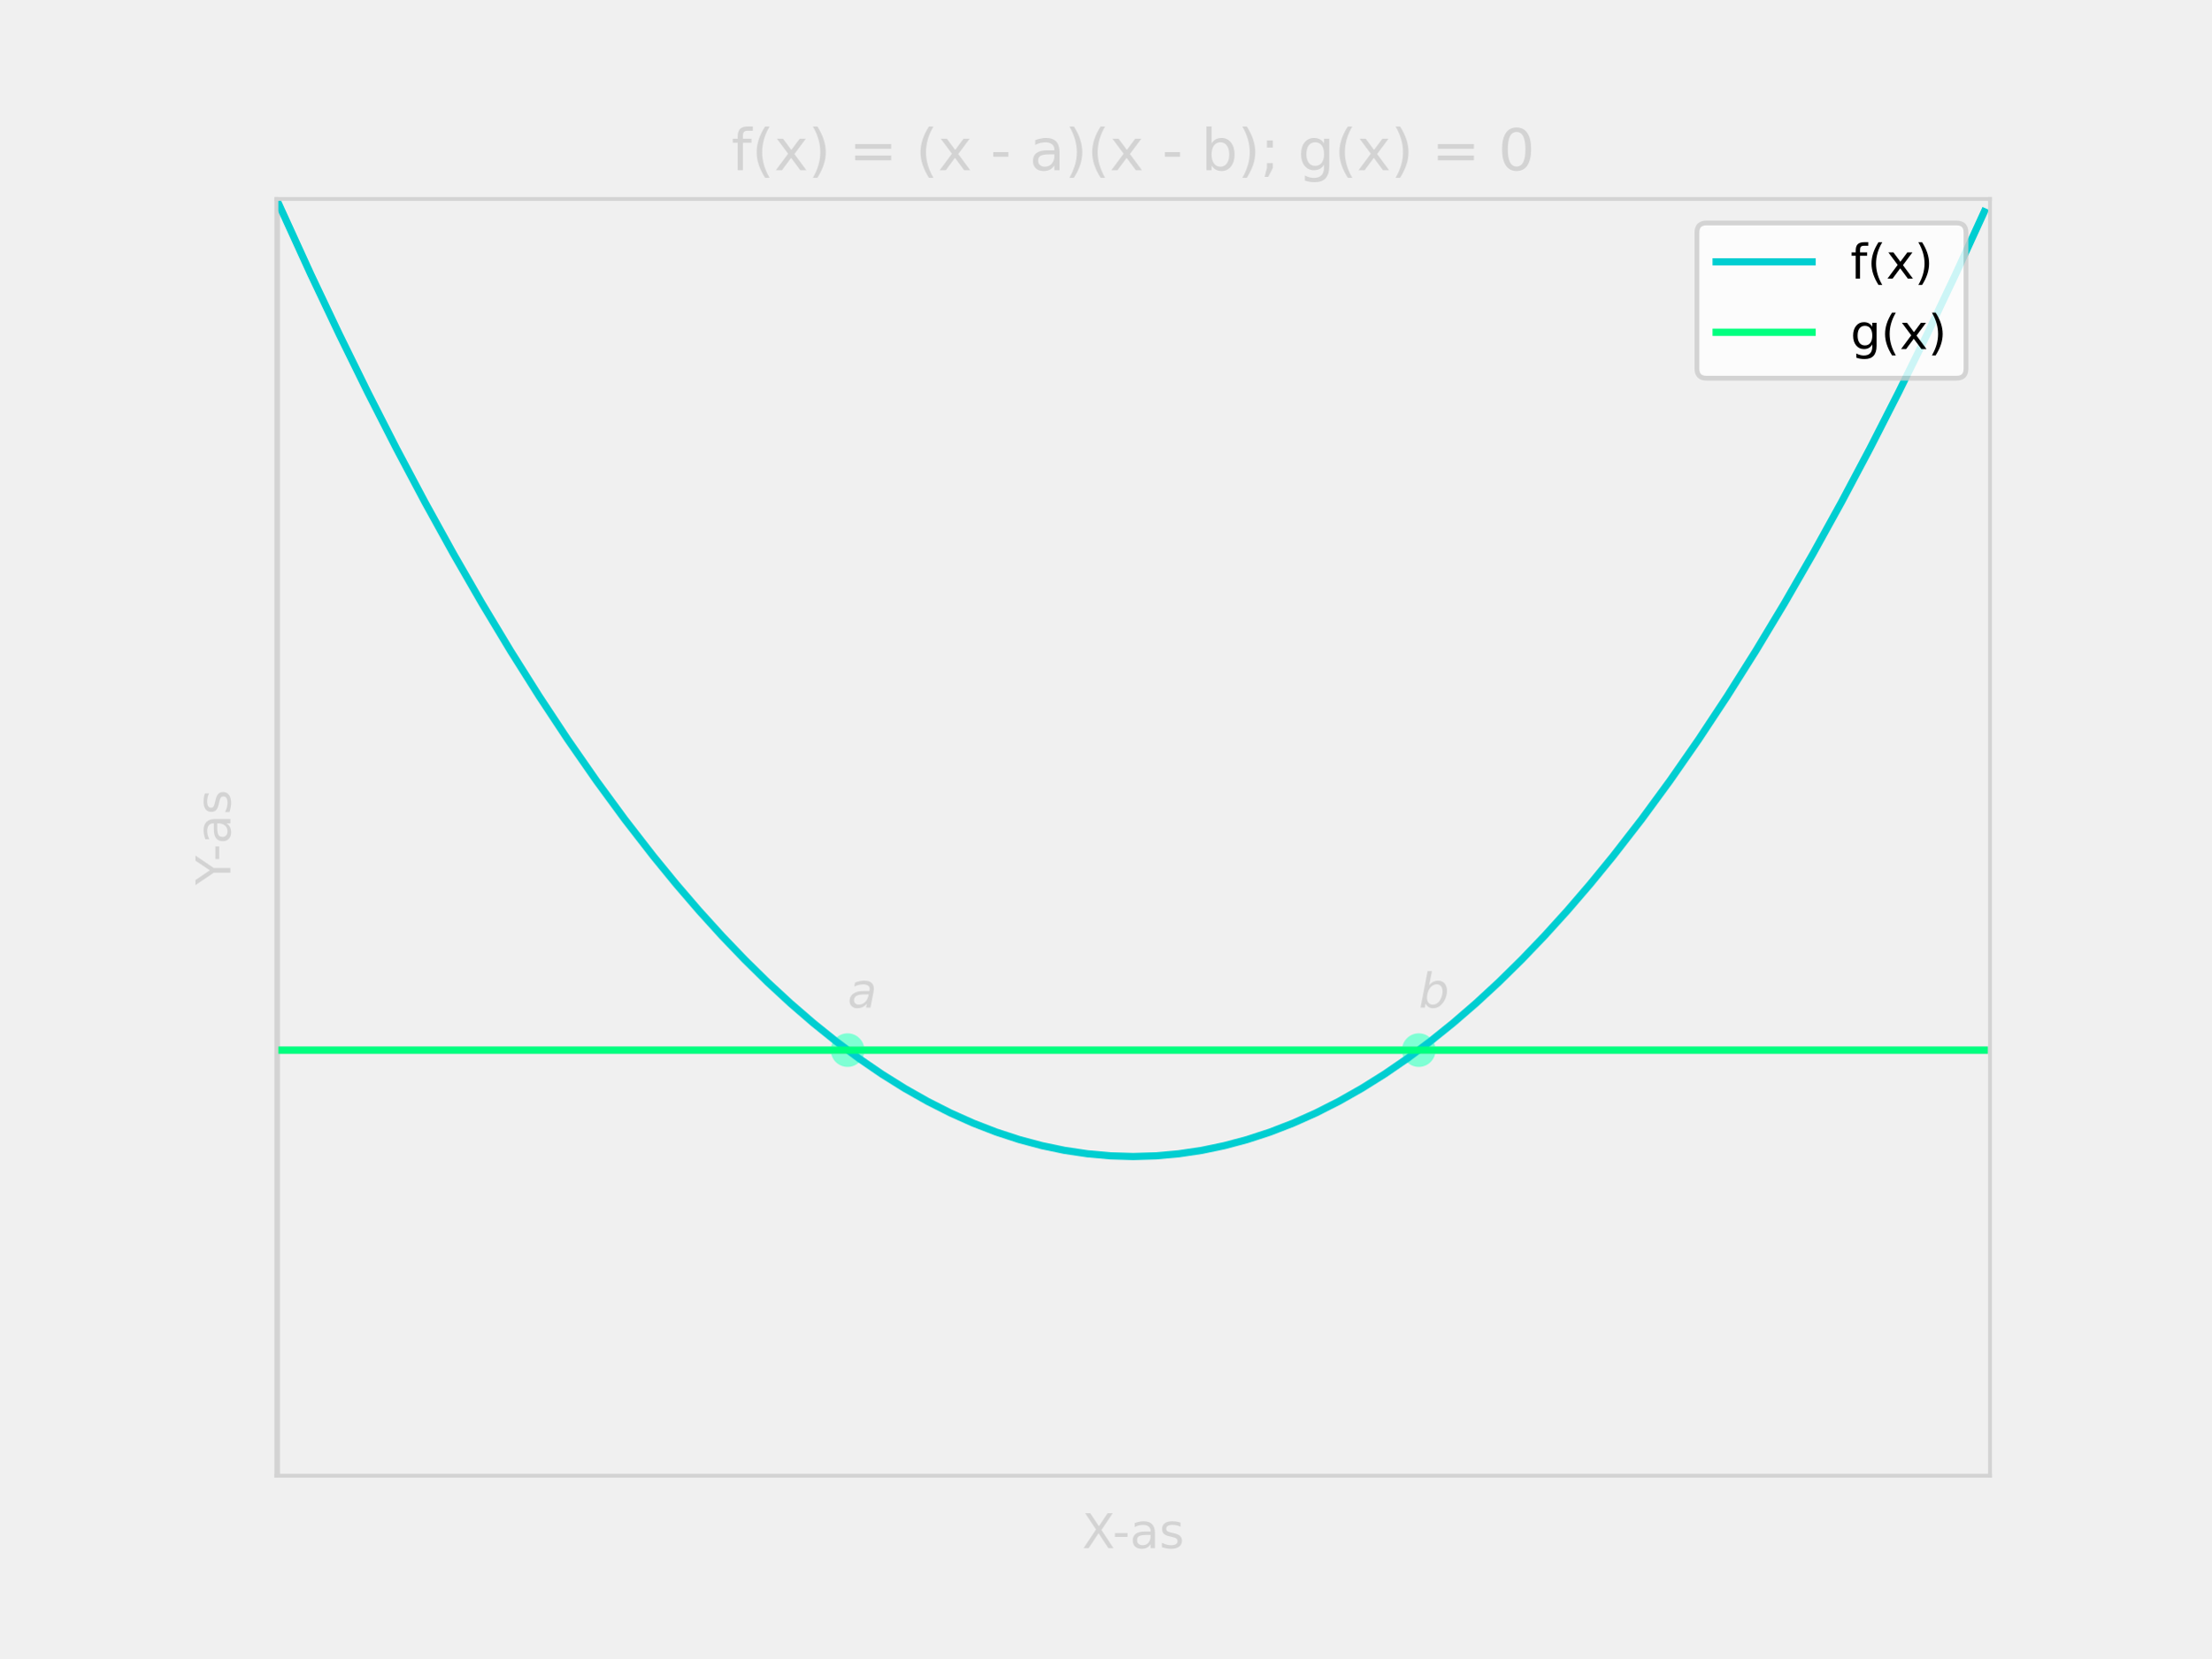
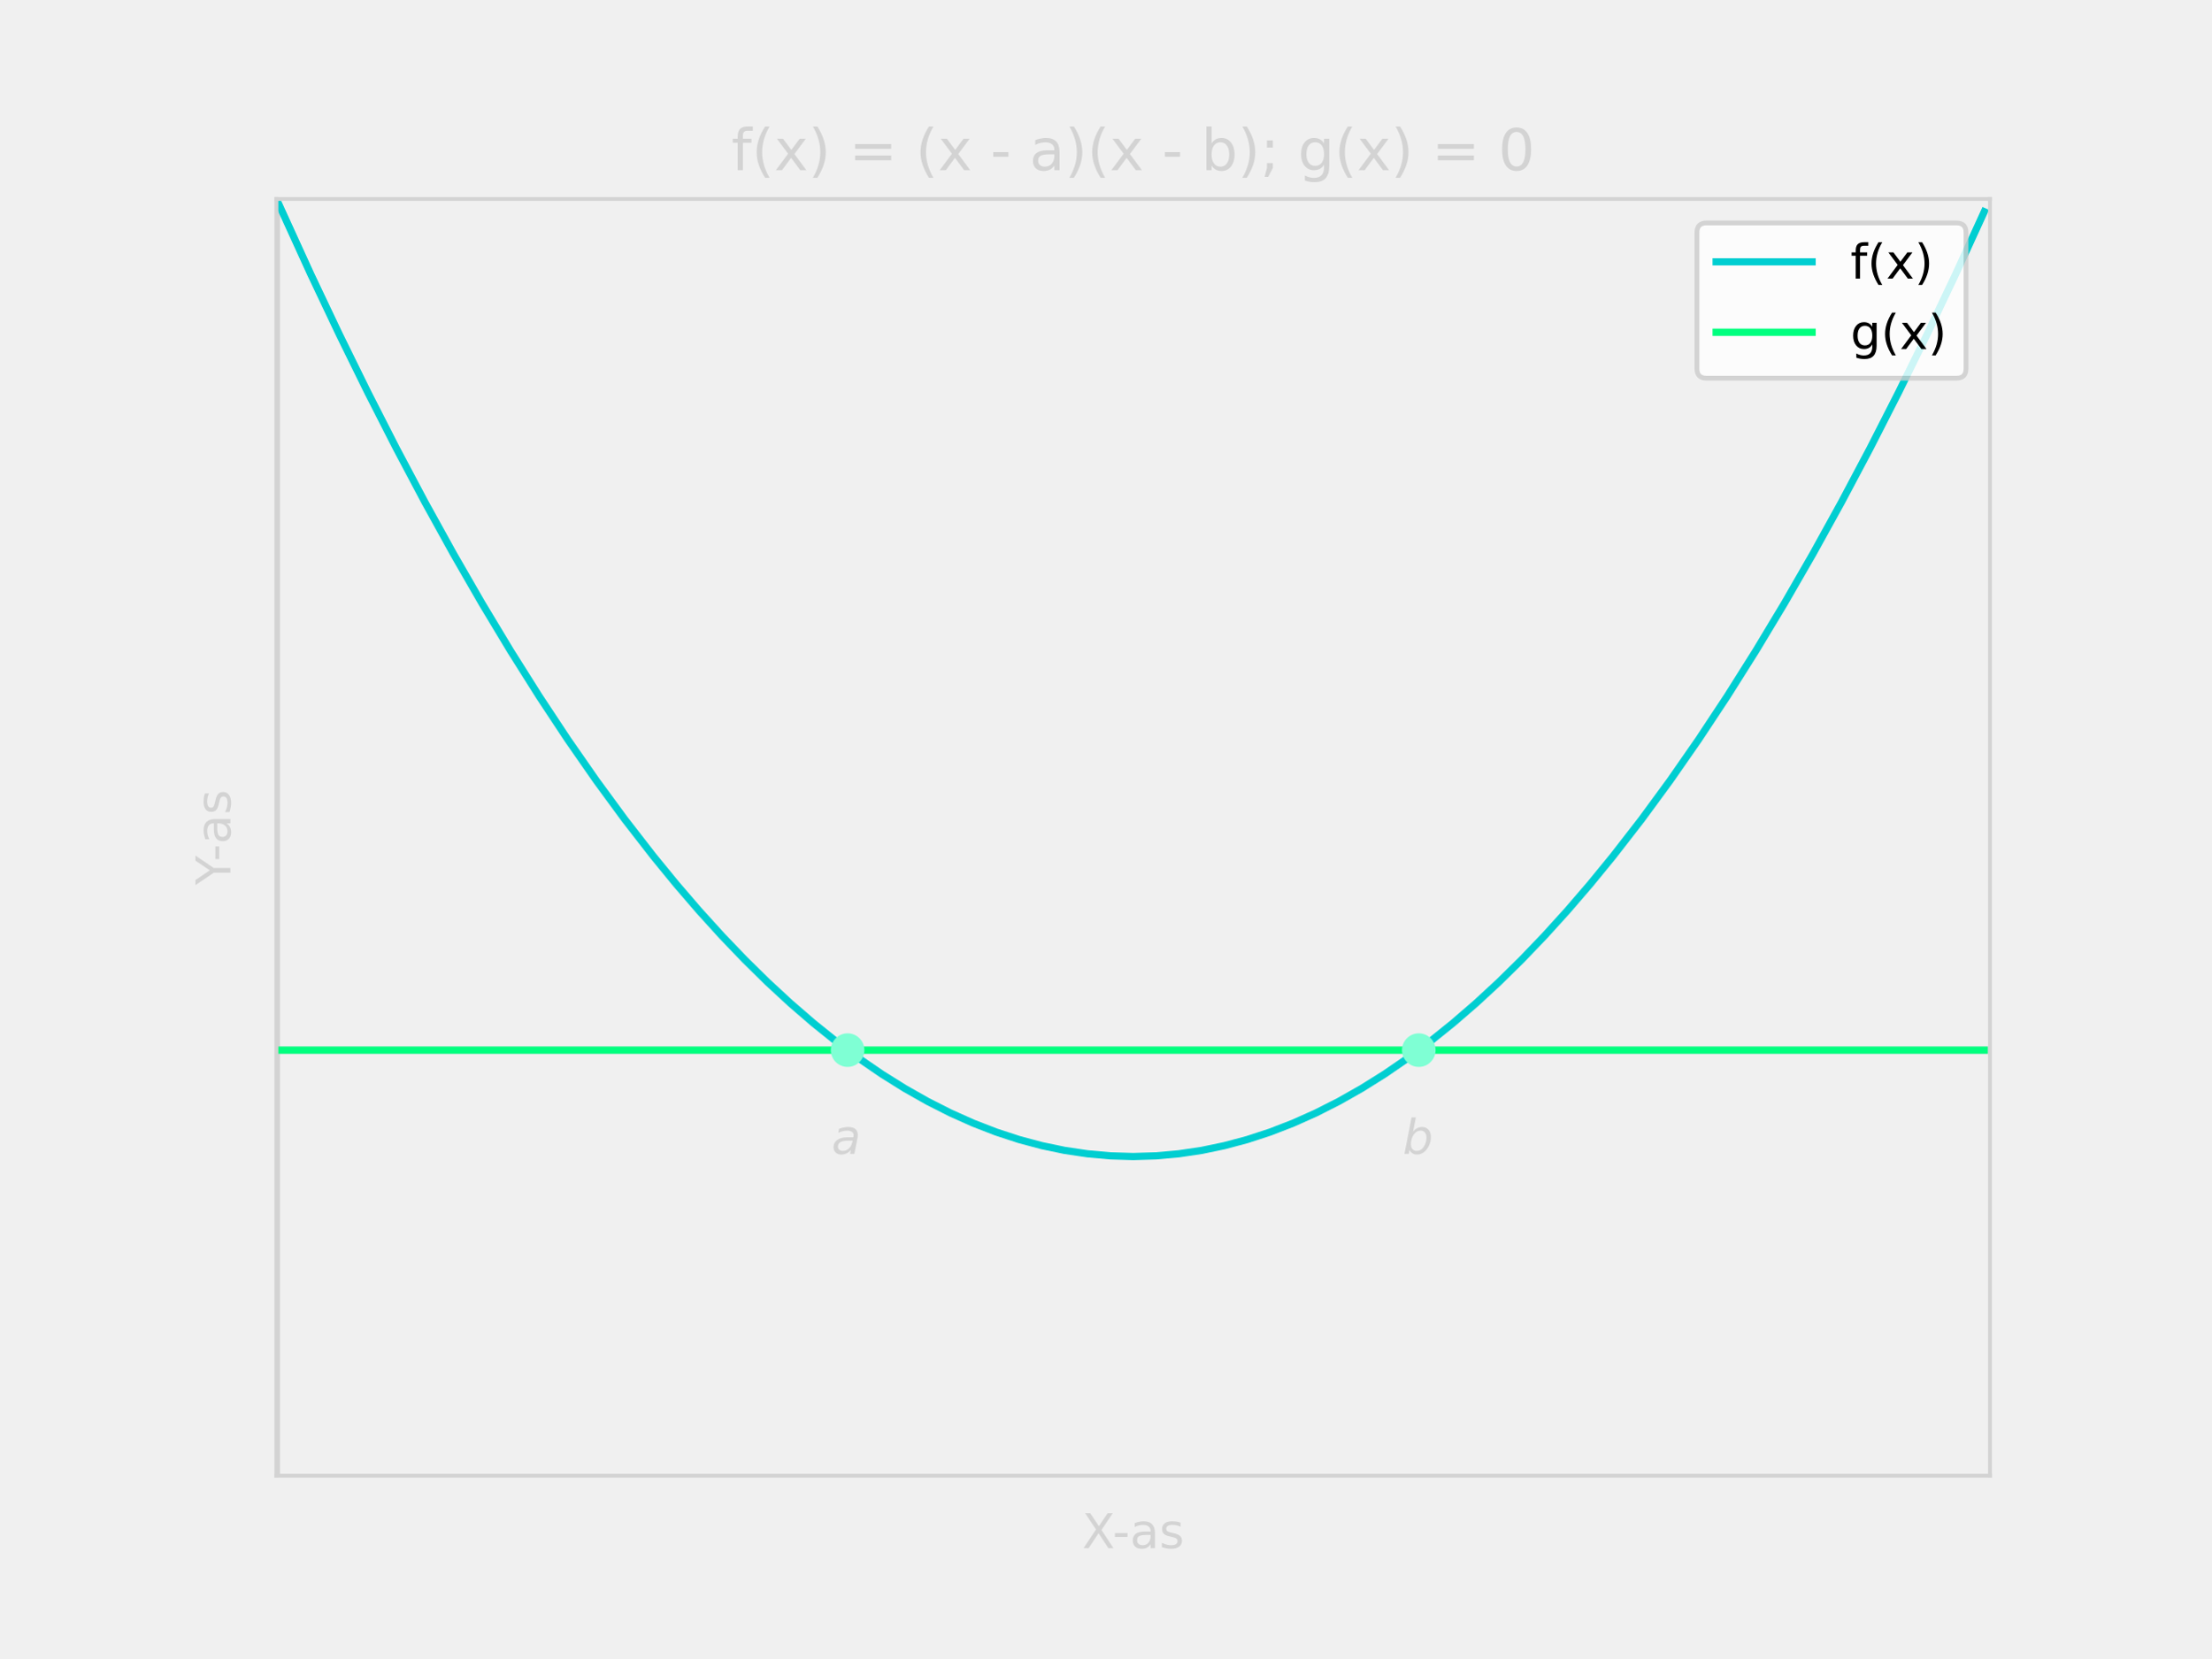
<svg xmlns="http://www.w3.org/2000/svg" xmlns:xlink="http://www.w3.org/1999/xlink" width="460.8pt" height="345.6pt" viewBox="0 0 460.8 345.6" version="1.1">
  <defs>
    <style type="text/css">*{stroke-linejoin: round; stroke-linecap: butt}</style>
  </defs>
  <g id="figure_1">
    <g id="patch_1">
      <path d="M 0 345.6  L 460.8 345.6  L 460.8 0  L 0 0  z " style="fill: none" />
    </g>
    <g id="axes_1">
      <g id="patch_2">
        <path d="M 57.6 307.584  L 414.72 307.584  L 414.72 41.472  L 57.6 41.472  z " style="fill: none" />
      </g>
-       <g id="PathCollection_1">
-         <defs>
-           <path id="ma9a8b2cfa6" d="M 0 3  C 0.796 3 1.559 2.684 2.121 2.121  C 2.684 1.559 3 0.796 3 0  C 3 -0.796 2.684 -1.559 2.121 -2.121  C 1.559 -2.684 0.796 -3 0 -3  C -0.796 -3 -1.559 -2.684 -2.121 -2.121  C -2.684 -1.559 -3 -0.796 -3 0  C -3 0.796 -2.684 1.559 -2.121 2.121  C -1.559 2.684 -0.796 3 0 3  z " style="stroke: #7fffd4" />
-         </defs>
-         <g clip-path="url(#p758346fc8b)">
-           <use xlink:href="#ma9a8b2cfa6" x="176.64" y="218.88" style="fill: #7fffd4; stroke: #7fffd4" />
-         </g>
+       <g id="LineCollection_1">
+         <path d="M 57.6 218.88  L 414.72 218.88  " clip-path="url(#pec67874903)" style="fill: none; stroke: #d3d3d3; stroke-width: 1.5" />
      </g>
-       <g id="PathCollection_2">
-         <g clip-path="url(#p758346fc8b)">
-           <use xlink:href="#ma9a8b2cfa6" x="295.68" y="218.88" style="fill: #7fffd4; stroke: #7fffd4" />
-         </g>
+       <g id="LineCollection_2">
+         <path d="M 57.6 307.584  L 57.6 41.472  " clip-path="url(#pec67874903)" style="fill: none; stroke: #d3d3d3; stroke-width: 1.5" />
      </g>
      <g id="matplotlib.axis_1">
        <g id="text_1">
          <g style="fill: #d3d3d3" transform="translate(225.5123 322.6824)scale(0.1 -0.1)">
            <defs>
              <path id="DejaVuSans-58" d="M 403 4666  L 1081 4666  L 2241 2931  L 3406 4666  L 4084 4666  L 2584 2425  L 4184 0  L 3506 0  L 2194 1984  L 872 0  L 191 0  L 1856 2491  L 403 4666  z " transform="scale(0.015625)" />
              <path id="DejaVuSans-2d" d="M 313 2009  L 1997 2009  L 1997 1497  L 313 1497  L 313 2009  z " transform="scale(0.015625)" />
              <path id="DejaVuSans-61" d="M 2194 1759  Q 1497 1759 1228 1600  Q 959 1441 959 1056  Q 959 750 1161 570  Q 1363 391 1709 391  Q 2188 391 2477 730  Q 2766 1069 2766 1631  L 2766 1759  L 2194 1759  z M 3341 1997  L 3341 0  L 2766 0  L 2766 531  Q 2569 213 2275 61  Q 1981 -91 1556 -91  Q 1019 -91 701 211  Q 384 513 384 1019  Q 384 1609 779 1909  Q 1175 2209 1959 2209  L 2766 2209  L 2766 2266  Q 2766 2663 2505 2880  Q 2244 3097 1772 3097  Q 1472 3097 1187 3025  Q 903 2953 641 2809  L 641 3341  Q 956 3463 1253 3523  Q 1550 3584 1831 3584  Q 2591 3584 2966 3190  Q 3341 2797 3341 1997  z " transform="scale(0.015625)" />
              <path id="DejaVuSans-73" d="M 2834 3397  L 2834 2853  Q 2591 2978 2328 3040  Q 2066 3103 1784 3103  Q 1356 3103 1142 2972  Q 928 2841 928 2578  Q 928 2378 1081 2264  Q 1234 2150 1697 2047  L 1894 2003  Q 2506 1872 2764 1633  Q 3022 1394 3022 966  Q 3022 478 2636 193  Q 2250 -91 1575 -91  Q 1294 -91 989 -36  Q 684 19 347 128  L 347 722  Q 666 556 975 473  Q 1284 391 1588 391  Q 1994 391 2212 530  Q 2431 669 2431 922  Q 2431 1156 2273 1281  Q 2116 1406 1581 1522  L 1381 1569  Q 847 1681 609 1914  Q 372 2147 372 2553  Q 372 3047 722 3315  Q 1072 3584 1716 3584  Q 2034 3584 2315 3537  Q 2597 3491 2834 3397  z " transform="scale(0.015625)" />
            </defs>
            <use xlink:href="#DejaVuSans-58" />
            <use xlink:href="#DejaVuSans-2d" x="63.506" />
            <use xlink:href="#DejaVuSans-61" x="99.59" />
            <use xlink:href="#DejaVuSans-73" x="160.869" />
          </g>
        </g>
      </g>
      <g id="matplotlib.axis_2">
        <g id="text_2">
          <g style="fill: #d3d3d3" transform="translate(48.02031 184.4608)rotate(-90)scale(0.1 -0.1)">
            <defs>
              <path id="DejaVuSans-59" d="M -13 4666  L 666 4666  L 1959 2747  L 3244 4666  L 3922 4666  L 2272 2222  L 2272 0  L 1638 0  L 1638 2222  L -13 4666  z " transform="scale(0.015625)" />
            </defs>
            <use xlink:href="#DejaVuSans-59" />
            <use xlink:href="#DejaVuSans-2d" x="49.209" />
            <use xlink:href="#DejaVuSans-61" x="85.293" />
            <use xlink:href="#DejaVuSans-73" x="146.572" />
          </g>
        </g>
      </g>
-       <g id="LineCollection_1">
-         <path d="M 57.6 218.88  L 414.72 218.88  " clip-path="url(#p758346fc8b)" style="fill: none; stroke: #d3d3d3; stroke-width: 1.5" />
-       </g>
-       <g id="LineCollection_2">
-         <path d="M 57.6 307.584  L 57.6 41.472  " clip-path="url(#p758346fc8b)" style="fill: none; stroke: #d3d3d3; stroke-width: 1.5" />
-       </g>
      <g id="line2d_1">
-         <path d="M 57.6 41.472  L 64.742 57.119  L 70.694 69.671  L 76.646 81.779  L 82.598 93.444  L 88.55 104.665  L 94.502 115.442  L 100.454 125.776  L 106.406 135.667  L 112.358 145.114  L 118.31 154.117  L 124.262 162.677  L 130.214 170.794  L 136.166 178.466  L 140.928 184.285  L 145.69 189.821  L 150.451 195.072  L 155.213 200.039  L 159.974 204.723  L 164.736 209.123  L 169.498 213.238  L 174.259 217.07  L 179.021 220.619  L 183.782 223.883  L 188.544 226.863  L 193.306 229.56  L 198.067 231.973  L 202.829 234.102  L 207.59 235.947  L 212.352 237.508  L 217.114 238.785  L 221.875 239.779  L 226.637 240.488  L 231.398 240.914  L 236.16 241.056  L 240.922 240.914  L 245.683 240.488  L 250.445 239.779  L 255.206 238.785  L 259.968 237.508  L 264.73 235.947  L 269.491 234.102  L 274.253 231.973  L 279.014 229.56  L 283.776 226.863  L 288.538 223.883  L 293.299 220.619  L 298.061 217.07  L 302.822 213.238  L 307.584 209.123  L 312.346 204.723  L 317.107 200.039  L 321.869 195.072  L 326.63 189.821  L 331.392 184.285  L 336.154 178.466  L 342.106 170.794  L 348.058 162.677  L 354.01 154.117  L 359.962 145.114  L 365.914 135.667  L 371.866 125.776  L 377.818 115.442  L 383.77 104.665  L 389.722 93.444  L 395.674 81.779  L 401.626 69.671  L 407.578 57.119  L 413.53 44.124  L 413.53 44.124  " clip-path="url(#p758346fc8b)" style="fill: none; stroke: #00ced1; stroke-width: 1.5; stroke-linecap: square" />
+         <path d="M 57.6 41.472  L 64.742 57.119  L 70.694 69.671  L 76.646 81.779  L 82.598 93.444  L 88.55 104.665  L 94.502 115.442  L 100.454 125.776  L 106.406 135.667  L 112.358 145.114  L 118.31 154.117  L 124.262 162.677  L 130.214 170.794  L 136.166 178.466  L 140.928 184.285  L 145.69 189.821  L 150.451 195.072  L 155.213 200.039  L 159.974 204.723  L 164.736 209.123  L 169.498 213.238  L 174.259 217.07  L 179.021 220.619  L 183.782 223.883  L 188.544 226.863  L 193.306 229.56  L 198.067 231.973  L 202.829 234.102  L 207.59 235.947  L 212.352 237.508  L 217.114 238.785  L 221.875 239.779  L 226.637 240.488  L 231.398 240.914  L 236.16 241.056  L 240.922 240.914  L 245.683 240.488  L 250.445 239.779  L 255.206 238.785  L 259.968 237.508  L 264.73 235.947  L 269.491 234.102  L 274.253 231.973  L 279.014 229.56  L 283.776 226.863  L 288.538 223.883  L 293.299 220.619  L 298.061 217.07  L 302.822 213.238  L 307.584 209.123  L 312.346 204.723  L 317.107 200.039  L 321.869 195.072  L 326.63 189.821  L 331.392 184.285  L 336.154 178.466  L 342.106 170.794  L 348.058 162.677  L 354.01 154.117  L 359.962 145.114  L 365.914 135.667  L 371.866 125.776  L 377.818 115.442  L 383.77 104.665  L 389.722 93.444  L 395.674 81.779  L 401.626 69.671  L 407.578 57.119  L 413.53 44.124  L 413.53 44.124  " clip-path="url(#pec67874903)" style="fill: none; stroke: #00ced1; stroke-width: 1.5; stroke-linecap: square" />
      </g>
      <g id="line2d_2">
-         <path d="M 57.6 218.88  L 413.53 218.88  L 413.53 218.88  " clip-path="url(#p758346fc8b)" style="fill: none; stroke: #00ff7f; stroke-width: 1.5; stroke-linecap: square" />
+         <path d="M 57.6 218.88  L 413.53 218.88  L 413.53 218.88  " clip-path="url(#pec67874903)" style="fill: none; stroke: #00ff7f; stroke-width: 1.5; stroke-linecap: square" />
      </g>
      <g id="patch_3">
        <path d="M 57.6 307.584  L 57.6 41.472  " style="fill: none; stroke: #d3d3d3; stroke-width: 0.8; stroke-linejoin: miter; stroke-linecap: square" />
      </g>
      <g id="patch_4">
        <path d="M 414.72 307.584  L 414.72 41.472  " style="fill: none; stroke: #d3d3d3; stroke-width: 0.8; stroke-linejoin: miter; stroke-linecap: square" />
      </g>
      <g id="patch_5">
        <path d="M 57.6 307.584  L 414.72 307.584  " style="fill: none; stroke: #d3d3d3; stroke-width: 0.8; stroke-linejoin: miter; stroke-linecap: square" />
      </g>
      <g id="patch_6">
        <path d="M 57.6 41.472  L 414.72 41.472  " style="fill: none; stroke: #d3d3d3; stroke-width: 0.8; stroke-linejoin: miter; stroke-linecap: square" />
      </g>
      <g id="text_3">
-         <g style="fill: #d3d3d3" transform="translate(176.64 210.0096)scale(0.1 -0.1)">
+         <g style="fill: #d3d3d3" transform="translate(173.292 240.5016)scale(0.1 -0.1)">
          <defs>
            <path id="DejaVuSans-Oblique-61" d="M 3438 1997  L 3047 0  L 2472 0  L 2578 531  Q 2325 219 2001 64  Q 1678 -91 1281 -91  Q 834 -91 548 182  Q 263 456 263 884  Q 263 1497 752 1853  Q 1241 2209 2100 2209  L 2900 2209  L 2931 2363  Q 2938 2388 2941 2417  Q 2944 2447 2944 2509  Q 2944 2788 2717 2942  Q 2491 3097 2081 3097  Q 1800 3097 1504 3025  Q 1209 2953 897 2809  L 997 3341  Q 1322 3463 1633 3523  Q 1944 3584 2234 3584  Q 2853 3584 3176 3315  Q 3500 3047 3500 2534  Q 3500 2431 3484 2292  Q 3469 2153 3438 1997  z M 2816 1759  L 2241 1759  Q 1534 1759 1195 1570  Q 856 1381 856 984  Q 856 709 1029 553  Q 1203 397 1509 397  Q 1978 397 2328 733  Q 2678 1069 2791 1631  L 2816 1759  z " transform="scale(0.015625)" />
          </defs>
          <use xlink:href="#DejaVuSans-Oblique-61" />
        </g>
      </g>
      <g id="text_4">
-         <g style="fill: #d3d3d3" transform="translate(295.68 210.0096)scale(0.1 -0.1)">
+         <g style="fill: #d3d3d3" transform="translate(292.332 240.5016)scale(0.1 -0.1)">
          <defs>
            <path id="DejaVuSans-Oblique-62" d="M 3169 2138  Q 3169 2591 2961 2847  Q 2753 3103 2388 3103  Q 2122 3103 1889 2973  Q 1656 2844 1484 2597  Q 1303 2338 1198 1995  Q 1094 1653 1094 1313  Q 1094 881 1298 636  Q 1503 391 1863 391  Q 2134 391 2365 517  Q 2597 644 2772 891  Q 2950 1147 3059 1487  Q 3169 1828 3169 2138  z M 1381 2969  Q 1594 3256 1914 3420  Q 2234 3584 2584 3584  Q 3122 3584 3439 3221  Q 3756 2859 3756 2241  Q 3756 1734 3570 1259  Q 3384 784 3041 416  Q 2816 172 2522 40  Q 2228 -91 1906 -91  Q 1566 -91 1316 65  Q 1066 222 909 531  L 806 0  L 231 0  L 1178 4863  L 1753 4863  L 1381 2969  z " transform="scale(0.015625)" />
          </defs>
          <use xlink:href="#DejaVuSans-Oblique-62" transform="translate(0 0.015625)" />
+         </g>
+       </g>
+       <g id="PathCollection_1">
+         <defs>
+           <path id="me5343b9563" d="M 0 3  C 0.796 3 1.559 2.684 2.121 2.121  C 2.684 1.559 3 0.796 3 0  C 3 -0.796 2.684 -1.559 2.121 -2.121  C 1.559 -2.684 0.796 -3 0 -3  C -0.796 -3 -1.559 -2.684 -2.121 -2.121  C -2.684 -1.559 -3 -0.796 -3 0  C -3 0.796 -2.684 1.559 -2.121 2.121  C -1.559 2.684 -0.796 3 0 3  z " style="stroke: #7fffd4" />
+         </defs>
+         <g clip-path="url(#pec67874903)">
+           <use xlink:href="#me5343b9563" x="176.64" y="218.88" style="fill: #7fffd4; stroke: #7fffd4" />
+         </g>
+       </g>
+       <g id="PathCollection_2">
+         <g clip-path="url(#pec67874903)">
+           <use xlink:href="#me5343b9563" x="295.68" y="218.88" style="fill: #7fffd4; stroke: #7fffd4" />
        </g>
      </g>
      <g id="text_5">
        <g style="fill: #d3d3d3" transform="translate(152.4347 35.472)scale(0.12 -0.12)">
          <defs>
            <path id="DejaVuSans-66" d="M 2375 4863  L 2375 4384  L 1825 4384  Q 1516 4384 1395 4259  Q 1275 4134 1275 3809  L 1275 3500  L 2222 3500  L 2222 3053  L 1275 3053  L 1275 0  L 697 0  L 697 3053  L 147 3053  L 147 3500  L 697 3500  L 697 3744  Q 697 4328 969 4595  Q 1241 4863 1831 4863  L 2375 4863  z " transform="scale(0.015625)" />
            <path id="DejaVuSans-28" d="M 1984 4856  Q 1566 4138 1362 3434  Q 1159 2731 1159 2009  Q 1159 1288 1364 580  Q 1569 -128 1984 -844  L 1484 -844  Q 1016 -109 783 600  Q 550 1309 550 2009  Q 550 2706 781 3412  Q 1013 4119 1484 4856  L 1984 4856  z " transform="scale(0.015625)" />
            <path id="DejaVuSans-78" d="M 3513 3500  L 2247 1797  L 3578 0  L 2900 0  L 1881 1375  L 863 0  L 184 0  L 1544 1831  L 300 3500  L 978 3500  L 1906 2253  L 2834 3500  L 3513 3500  z " transform="scale(0.015625)" />
            <path id="DejaVuSans-29" d="M 513 4856  L 1013 4856  Q 1481 4119 1714 3412  Q 1947 2706 1947 2009  Q 1947 1309 1714 600  Q 1481 -109 1013 -844  L 513 -844  Q 928 -128 1133 580  Q 1338 1288 1338 2009  Q 1338 2731 1133 3434  Q 928 4138 513 4856  z " transform="scale(0.015625)" />
            <path id="DejaVuSans-20" transform="scale(0.015625)" />
            <path id="DejaVuSans-3d" d="M 678 2906  L 4684 2906  L 4684 2381  L 678 2381  L 678 2906  z M 678 1631  L 4684 1631  L 4684 1100  L 678 1100  L 678 1631  z " transform="scale(0.015625)" />
            <path id="DejaVuSans-62" d="M 3116 1747  Q 3116 2381 2855 2742  Q 2594 3103 2138 3103  Q 1681 3103 1420 2742  Q 1159 2381 1159 1747  Q 1159 1113 1420 752  Q 1681 391 2138 391  Q 2594 391 2855 752  Q 3116 1113 3116 1747  z M 1159 2969  Q 1341 3281 1617 3432  Q 1894 3584 2278 3584  Q 2916 3584 3314 3078  Q 3713 2572 3713 1747  Q 3713 922 3314 415  Q 2916 -91 2278 -91  Q 1894 -91 1617 61  Q 1341 213 1159 525  L 1159 0  L 581 0  L 581 4863  L 1159 4863  L 1159 2969  z " transform="scale(0.015625)" />
            <path id="DejaVuSans-3b" d="M 750 3309  L 1409 3309  L 1409 2516  L 750 2516  L 750 3309  z M 750 794  L 1409 794  L 1409 256  L 897 -744  L 494 -744  L 750 256  L 750 794  z " transform="scale(0.015625)" />
            <path id="DejaVuSans-67" d="M 2906 1791  Q 2906 2416 2648 2759  Q 2391 3103 1925 3103  Q 1463 3103 1205 2759  Q 947 2416 947 1791  Q 947 1169 1205 825  Q 1463 481 1925 481  Q 2391 481 2648 825  Q 2906 1169 2906 1791  z M 3481 434  Q 3481 -459 3084 -895  Q 2688 -1331 1869 -1331  Q 1566 -1331 1297 -1286  Q 1028 -1241 775 -1147  L 775 -588  Q 1028 -725 1275 -790  Q 1522 -856 1778 -856  Q 2344 -856 2625 -561  Q 2906 -266 2906 331  L 2906 616  Q 2728 306 2450 153  Q 2172 0 1784 0  Q 1141 0 747 490  Q 353 981 353 1791  Q 353 2603 747 3093  Q 1141 3584 1784 3584  Q 2172 3584 2450 3431  Q 2728 3278 2906 2969  L 2906 3500  L 3481 3500  L 3481 434  z " transform="scale(0.015625)" />
            <path id="DejaVuSans-30" d="M 2034 4250  Q 1547 4250 1301 3770  Q 1056 3291 1056 2328  Q 1056 1369 1301 889  Q 1547 409 2034 409  Q 2525 409 2770 889  Q 3016 1369 3016 2328  Q 3016 3291 2770 3770  Q 2525 4250 2034 4250  z M 2034 4750  Q 2819 4750 3233 4129  Q 3647 3509 3647 2328  Q 3647 1150 3233 529  Q 2819 -91 2034 -91  Q 1250 -91 836 529  Q 422 1150 422 2328  Q 422 3509 836 4129  Q 1250 4750 2034 4750  z " transform="scale(0.015625)" />
          </defs>
          <use xlink:href="#DejaVuSans-66" />
          <use xlink:href="#DejaVuSans-28" x="35.205" />
          <use xlink:href="#DejaVuSans-78" x="74.219" />
          <use xlink:href="#DejaVuSans-29" x="133.398" />
          <use xlink:href="#DejaVuSans-20" x="172.412" />
          <use xlink:href="#DejaVuSans-3d" x="204.199" />
          <use xlink:href="#DejaVuSans-20" x="287.988" />
          <use xlink:href="#DejaVuSans-28" x="319.775" />
          <use xlink:href="#DejaVuSans-78" x="358.789" />
          <use xlink:href="#DejaVuSans-20" x="417.969" />
          <use xlink:href="#DejaVuSans-2d" x="449.756" />
          <use xlink:href="#DejaVuSans-20" x="485.84" />
          <use xlink:href="#DejaVuSans-61" x="517.627" />
          <use xlink:href="#DejaVuSans-29" x="578.906" />
          <use xlink:href="#DejaVuSans-28" x="617.92" />
          <use xlink:href="#DejaVuSans-78" x="656.934" />
          <use xlink:href="#DejaVuSans-20" x="716.113" />
          <use xlink:href="#DejaVuSans-2d" x="747.9" />
          <use xlink:href="#DejaVuSans-20" x="783.984" />
          <use xlink:href="#DejaVuSans-62" x="815.771" />
          <use xlink:href="#DejaVuSans-29" x="879.248" />
          <use xlink:href="#DejaVuSans-3b" x="918.262" />
          <use xlink:href="#DejaVuSans-20" x="951.953" />
          <use xlink:href="#DejaVuSans-67" x="983.74" />
          <use xlink:href="#DejaVuSans-28" x="1047.217" />
          <use xlink:href="#DejaVuSans-78" x="1086.23" />
          <use xlink:href="#DejaVuSans-29" x="1145.41" />
          <use xlink:href="#DejaVuSans-20" x="1184.424" />
          <use xlink:href="#DejaVuSans-3d" x="1216.211" />
          <use xlink:href="#DejaVuSans-20" x="1300" />
          <use xlink:href="#DejaVuSans-30" x="1331.787" />
        </g>
      </g>
      <g id="legend_1">
        <g id="patch_7">
          <path d="M 355.65 78.828  L 407.72 78.828  Q 409.72 78.828 409.72 76.828  L 409.72 48.472  Q 409.72 46.472 407.72 46.472  L 355.65 46.472  Q 353.65 46.472 353.65 48.472  L 353.65 76.828  Q 353.65 78.828 355.65 78.828  z " style="fill: #ffffff; opacity: 0.8; stroke: #cccccc; stroke-linejoin: miter" />
        </g>
        <g id="line2d_3">
          <path d="M 357.65 54.57  L 367.65 54.57  L 377.65 54.57  " style="fill: none; stroke: #00ced1; stroke-width: 1.5; stroke-linecap: square" />
        </g>
        <g id="text_6">
          <g transform="translate(385.6497 58.07044)scale(0.1 -0.1)">
            <use xlink:href="#DejaVuSans-66" />
            <use xlink:href="#DejaVuSans-28" x="35.205" />
            <use xlink:href="#DejaVuSans-78" x="74.219" />
            <use xlink:href="#DejaVuSans-29" x="133.398" />
          </g>
        </g>
        <g id="line2d_4">
          <path d="M 357.65 69.249  L 367.65 69.249  L 377.65 69.249  " style="fill: none; stroke: #00ff7f; stroke-width: 1.5; stroke-linecap: square" />
        </g>
        <g id="text_7">
          <g transform="translate(385.6497 72.74856)scale(0.1 -0.1)">
            <use xlink:href="#DejaVuSans-67" />
            <use xlink:href="#DejaVuSans-28" x="63.477" />
            <use xlink:href="#DejaVuSans-78" x="102.49" />
            <use xlink:href="#DejaVuSans-29" x="161.67" />
          </g>
        </g>
      </g>
    </g>
  </g>
  <defs>
-     <clipPath id="p758346fc8b">
+     <clipPath id="pec67874903">
      <rect x="57.6" y="41.472" width="357.12" height="266.112" />
    </clipPath>
  </defs>
</svg>
